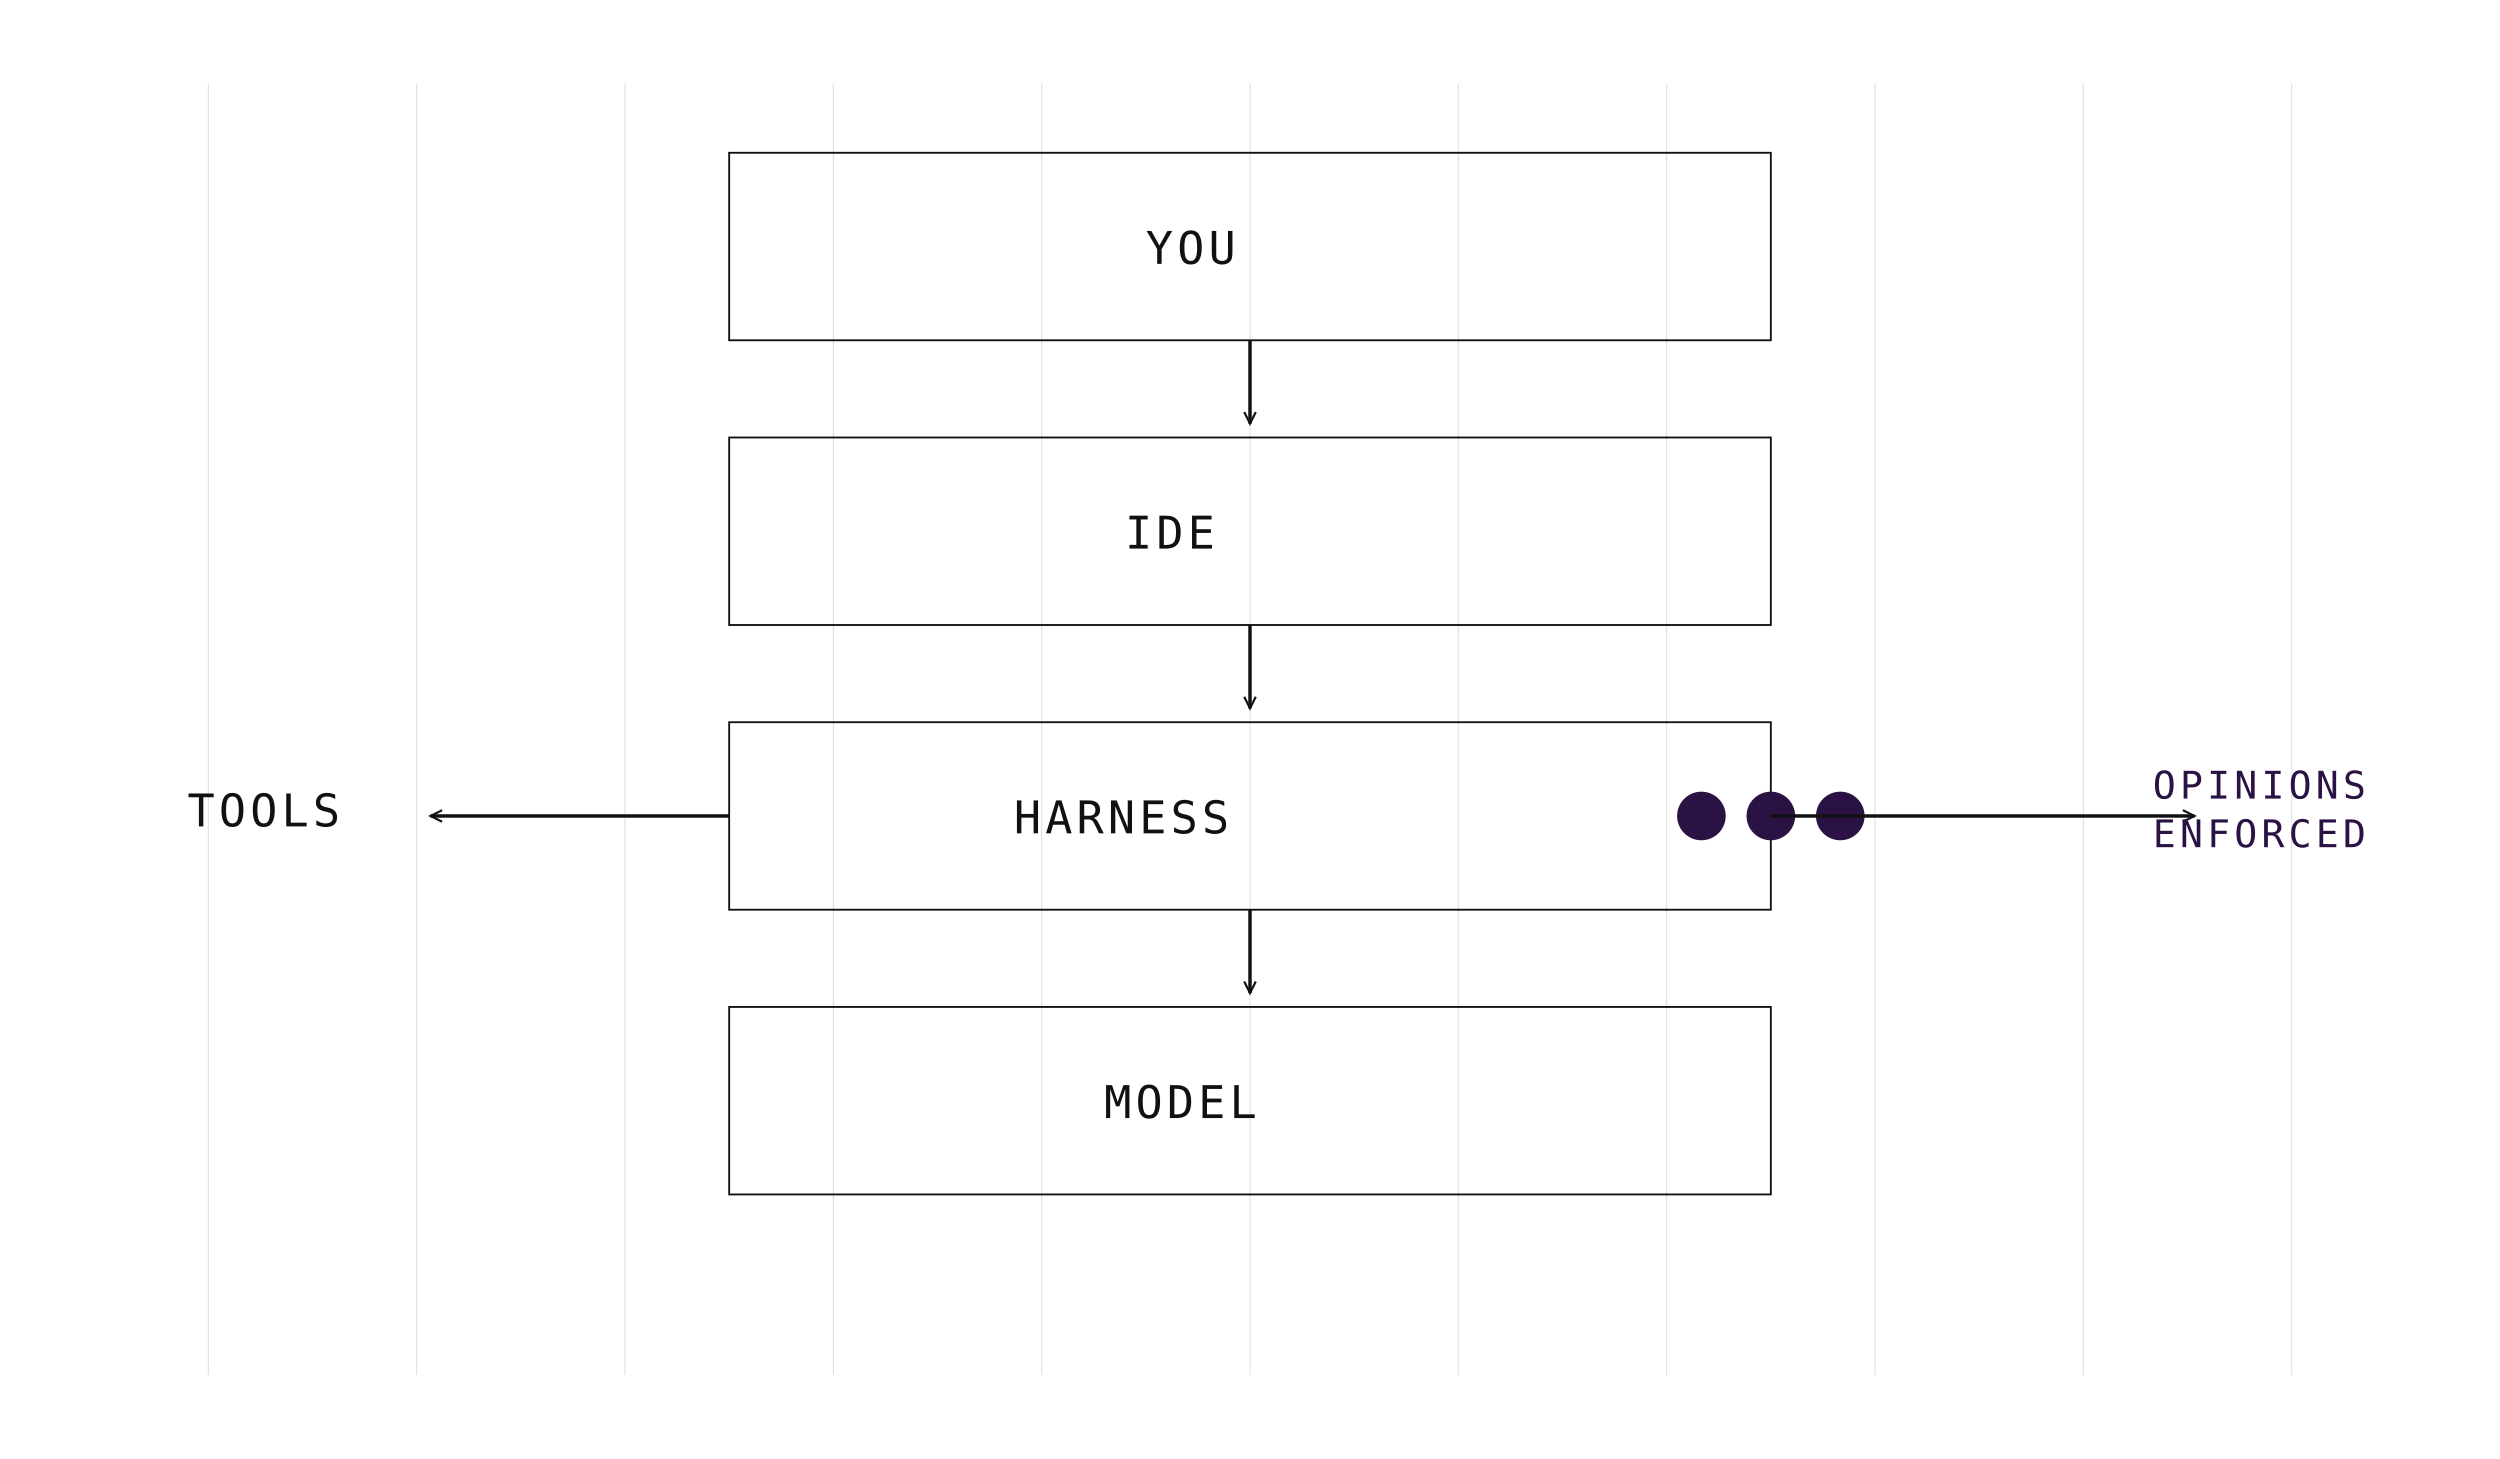
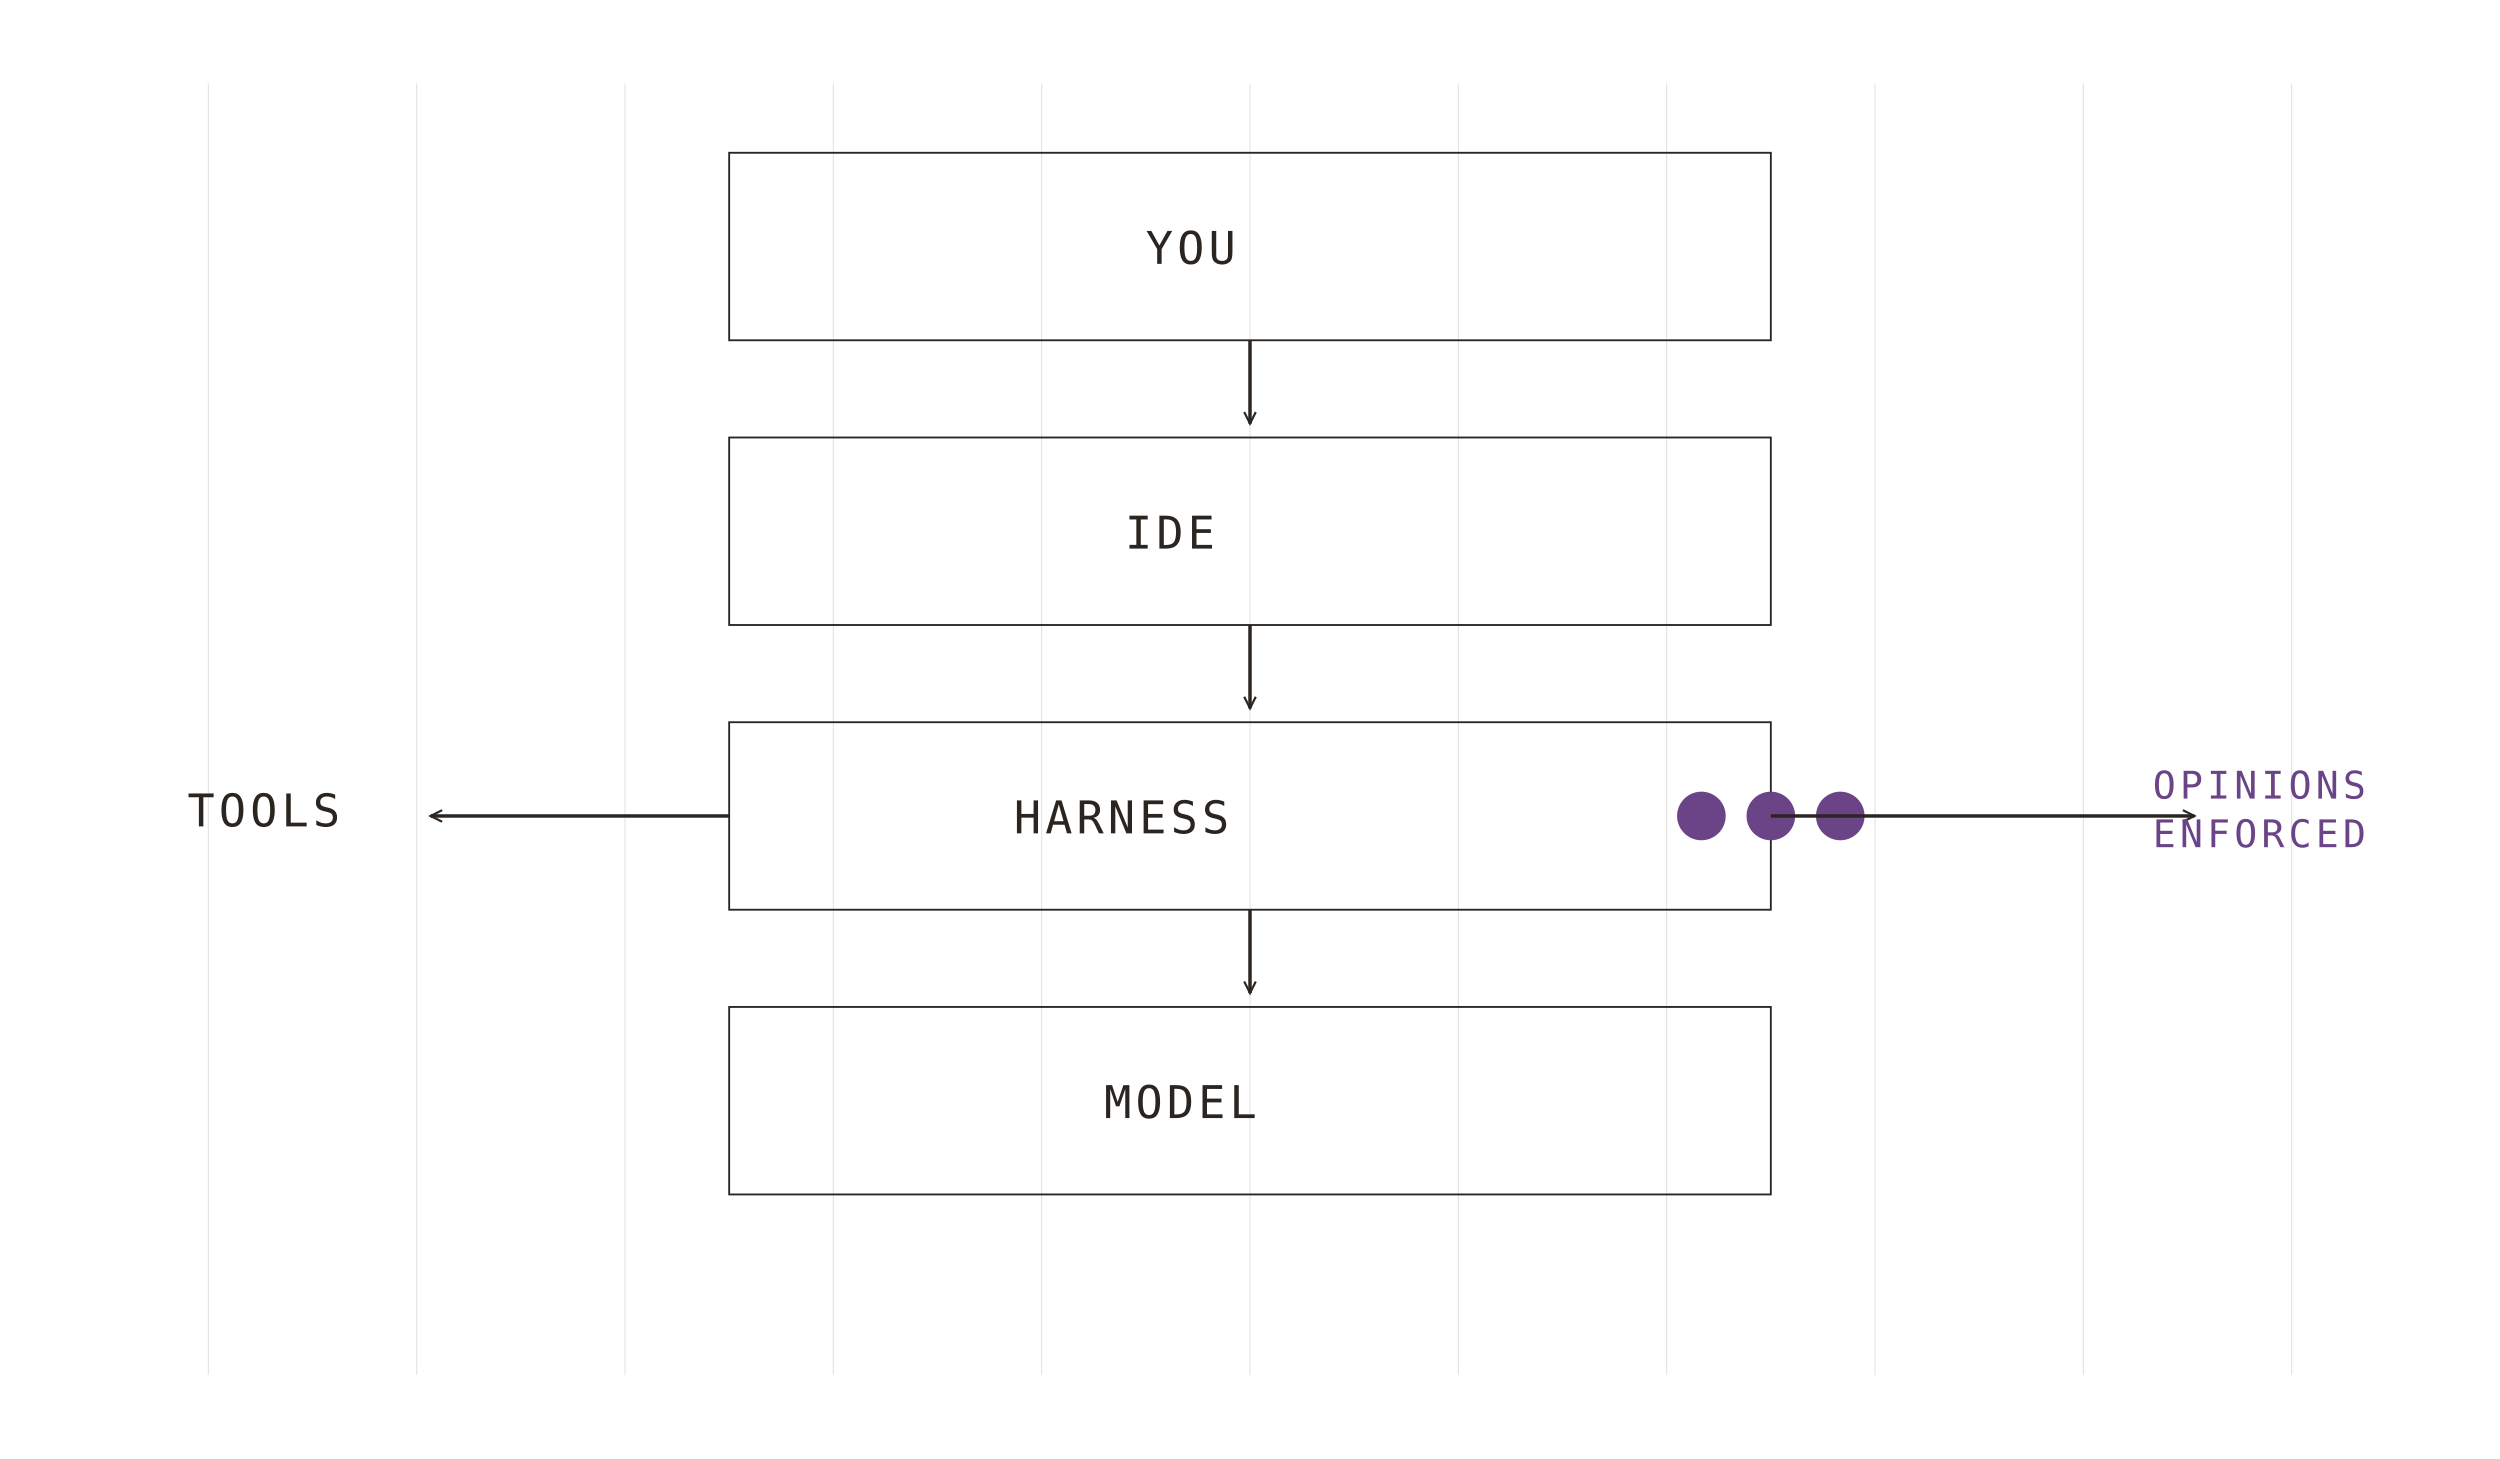
<svg xmlns="http://www.w3.org/2000/svg" viewBox="0 0 720 420" role="img" aria-labelledby="title desc" data-grid="12-column">
  <defs>
    <marker id="open-triangle" viewBox="0 0 6 6" refX="5" refY="3" markerWidth="5" markerHeight="5" orient="auto-start-reverse">
-       <path d="M1 1 L5 3 L1 5" fill="none" stroke="#111111" stroke-width="0.75" />
+       <path d="M1 1 L5 3 L1 5" fill="none" stroke="#2a2520" stroke-width="0.75" />
    </marker>
    <style>
-       .grid { stroke: #111111; stroke-width: 0.3; opacity: 0.14; }
-       .primary { stroke: #111111; stroke-width: 0.75pt; fill: none; marker-end: url(#open-triangle); }
-       .secondary { stroke: #111111; stroke-width: 0.4pt; fill: none; }
-       .leader { stroke: #111111; stroke-width: 0.3pt; fill: none; }
-       .opinion { fill: #2b1244; }
-       .label { fill: #111111; font-family: "IBM Plex Mono", monospace; font-size: 13px; letter-spacing: 1.2px; }
-       .caption { fill: #2b1244; font-family: "IBM Plex Mono", monospace; font-size: 11px; letter-spacing: 1.2px; }
+       .grid { stroke: #2a2520; stroke-width: 0.3; opacity: 0.14; }
+       .primary { stroke: #2a2520; stroke-width: 0.75pt; fill: none; marker-end: url(#open-triangle); }
+       .secondary { stroke: #2a2520; stroke-width: 0.4pt; fill: none; }
+       .leader { stroke: #2a2520; stroke-width: 0.3pt; fill: none; }
+       .opinion { fill: #6b4488; }
+       .label { fill: #2a2520; font-family: "IBM Plex Mono", monospace; font-size: 13px; letter-spacing: 1.2px; }
+       .caption { fill: #6b4488; font-family: "IBM Plex Mono", monospace; font-size: 11px; letter-spacing: 1.2px; }
    </style>
  </defs>
  <g aria-hidden="true">
    <path class="grid" d="M60 24 V396 M120 24 V396 M180 24 V396 M240 24 V396 M300 24 V396 M360 24 V396 M420 24 V396 M480 24 V396 M540 24 V396 M600 24 V396 M660 24 V396" />
  </g>
  <rect class="secondary" x="210" y="44" width="300" height="54" rx="0" />
  <rect class="secondary" x="210" y="126" width="300" height="54" rx="0" />
  <rect class="secondary" x="210" y="208" width="300" height="54" rx="0" />
  <rect class="secondary" x="210" y="290" width="300" height="54" rx="0" />
  <path class="primary" d="M360 98 V122" />
  <path class="primary" d="M360 180 V204" />
  <path class="primary" d="M360 262 V286" />
  <circle class="opinion" cx="490" cy="235" r="7" />
  <circle class="opinion" cx="510" cy="235" r="7" />
  <circle class="opinion" cx="530" cy="235" r="7" />
  <path class="leader" d="M510 235 H620" />
  <path class="primary" d="M210 235 H124" />
  <path class="primary" d="M510 235 H632" />
  <text class="label" x="330" y="76">YOU</text>
  <text class="label" x="324" y="158">IDE</text>
  <text class="label" x="292" y="240">HARNESS</text>
  <text class="label" x="318" y="322">MODEL</text>
  <text class="label" x="54" y="238">TOOLS</text>
  <text class="caption" x="620" y="230">OPINIONS</text>
  <text class="caption" x="620" y="244">ENFORCED</text>
</svg>
